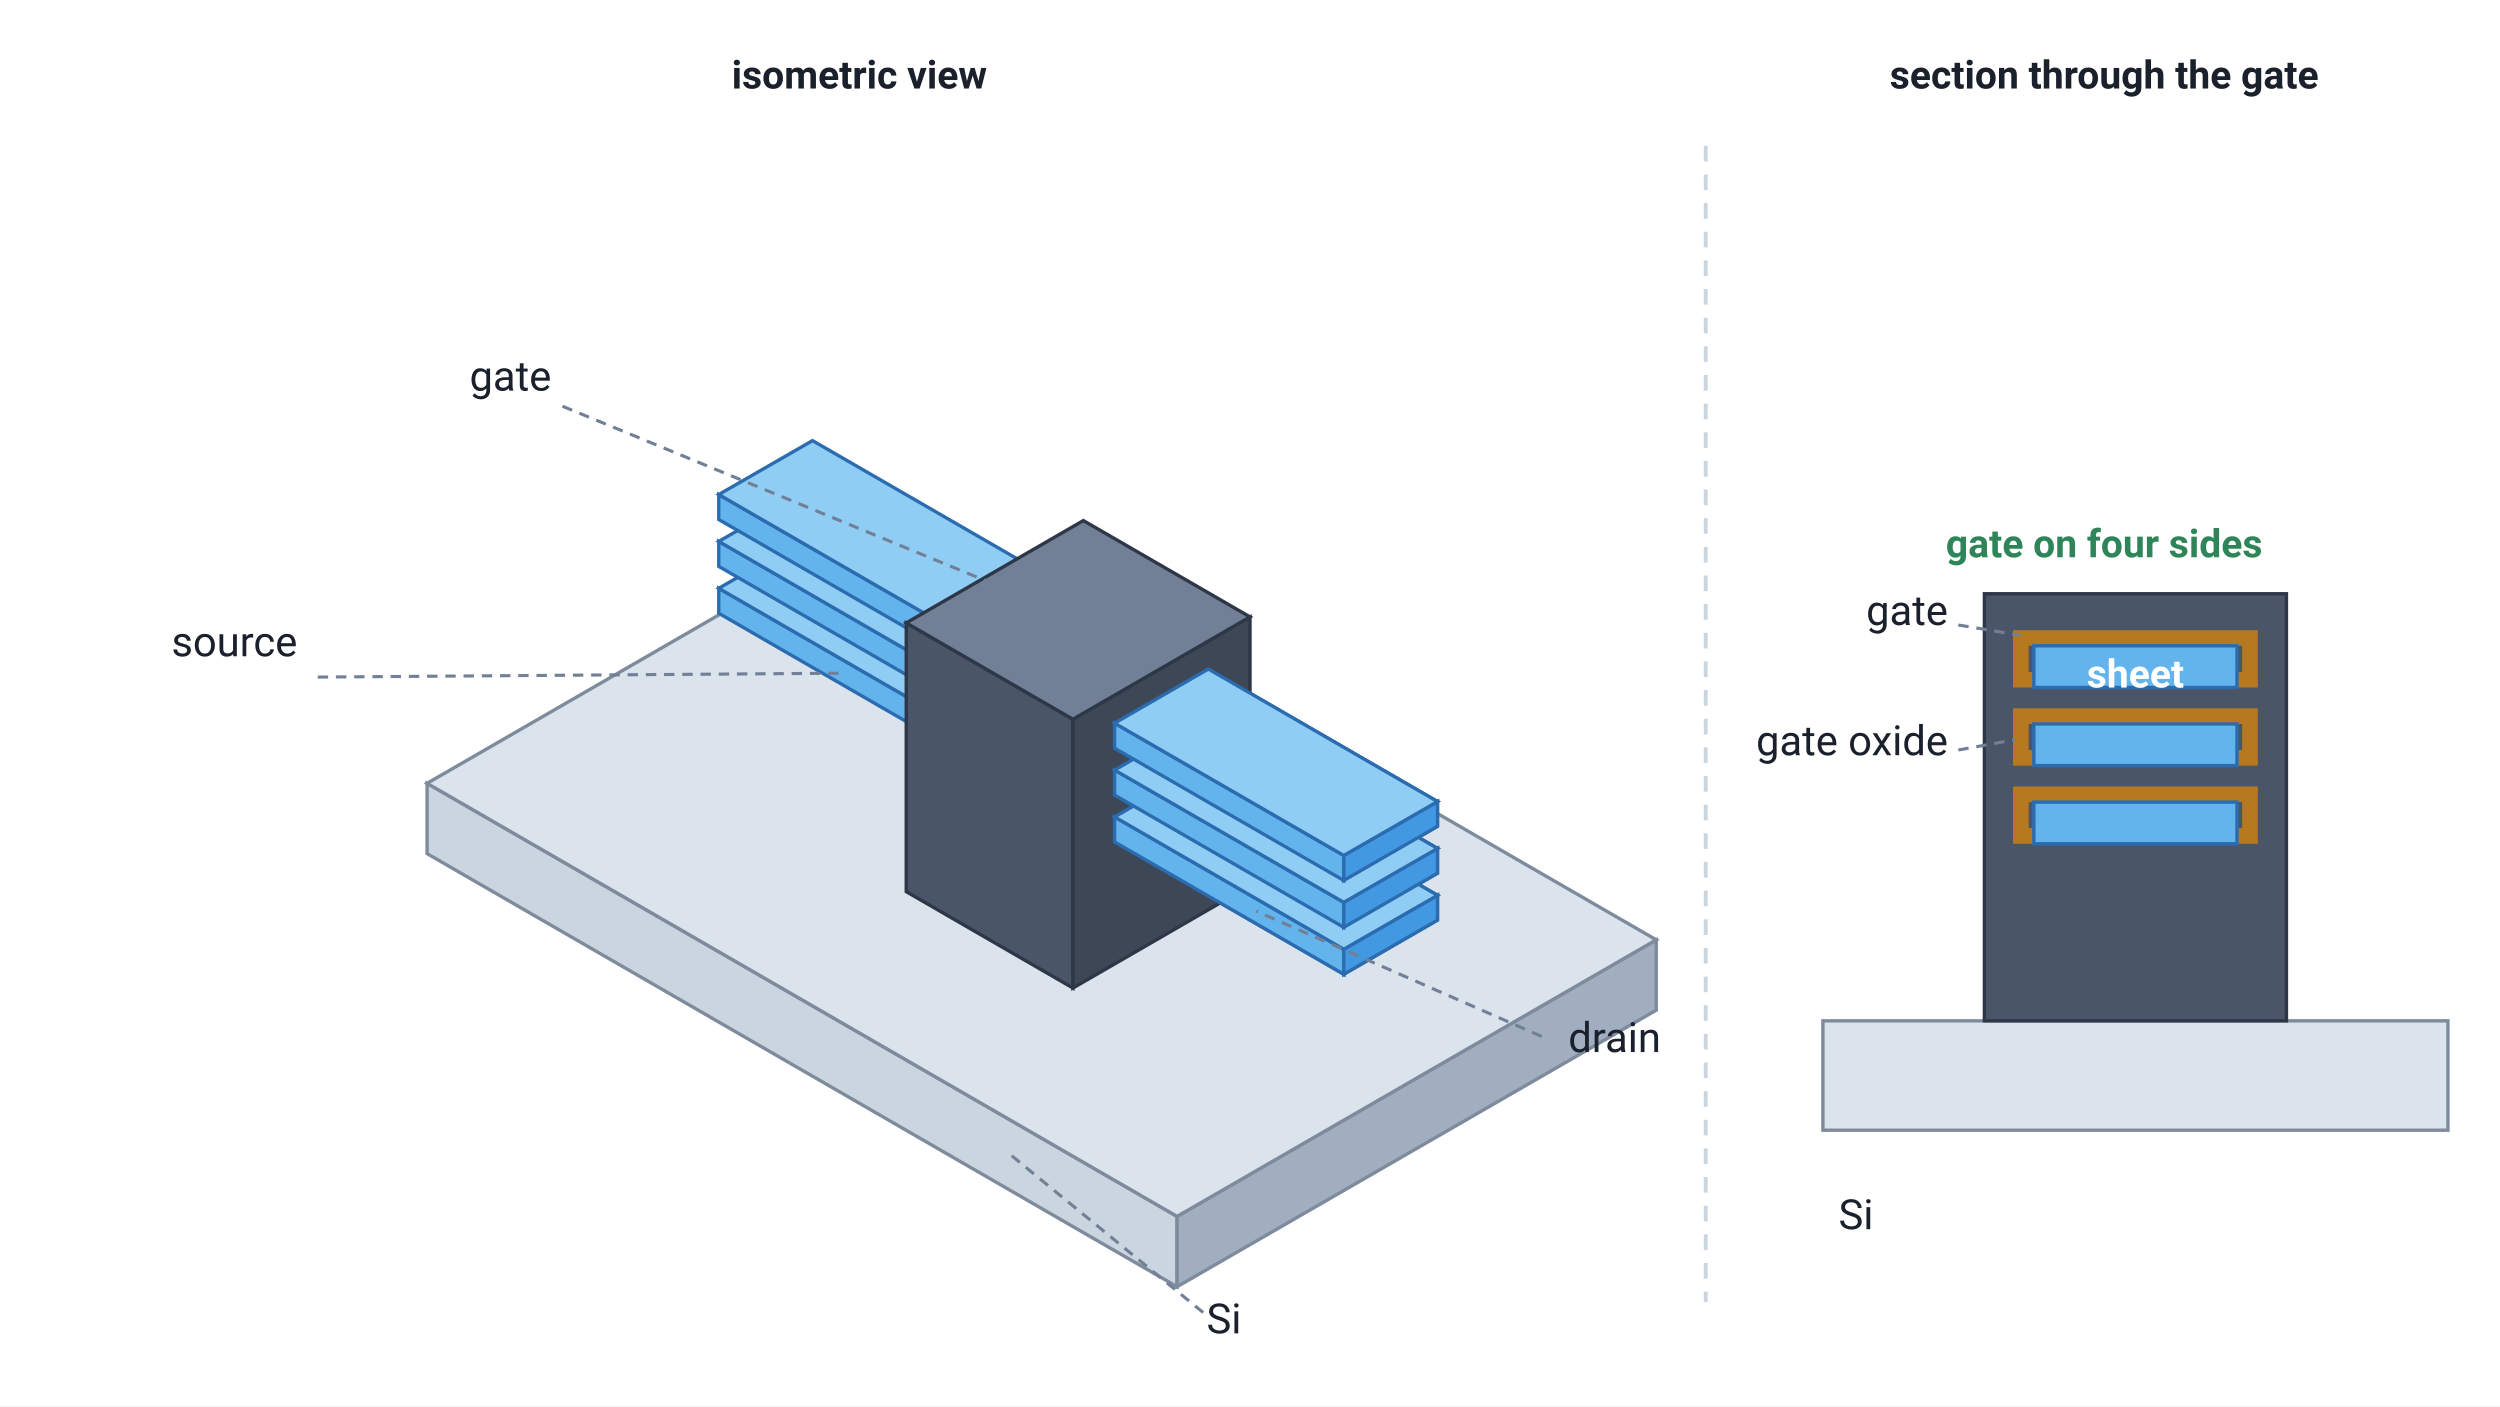
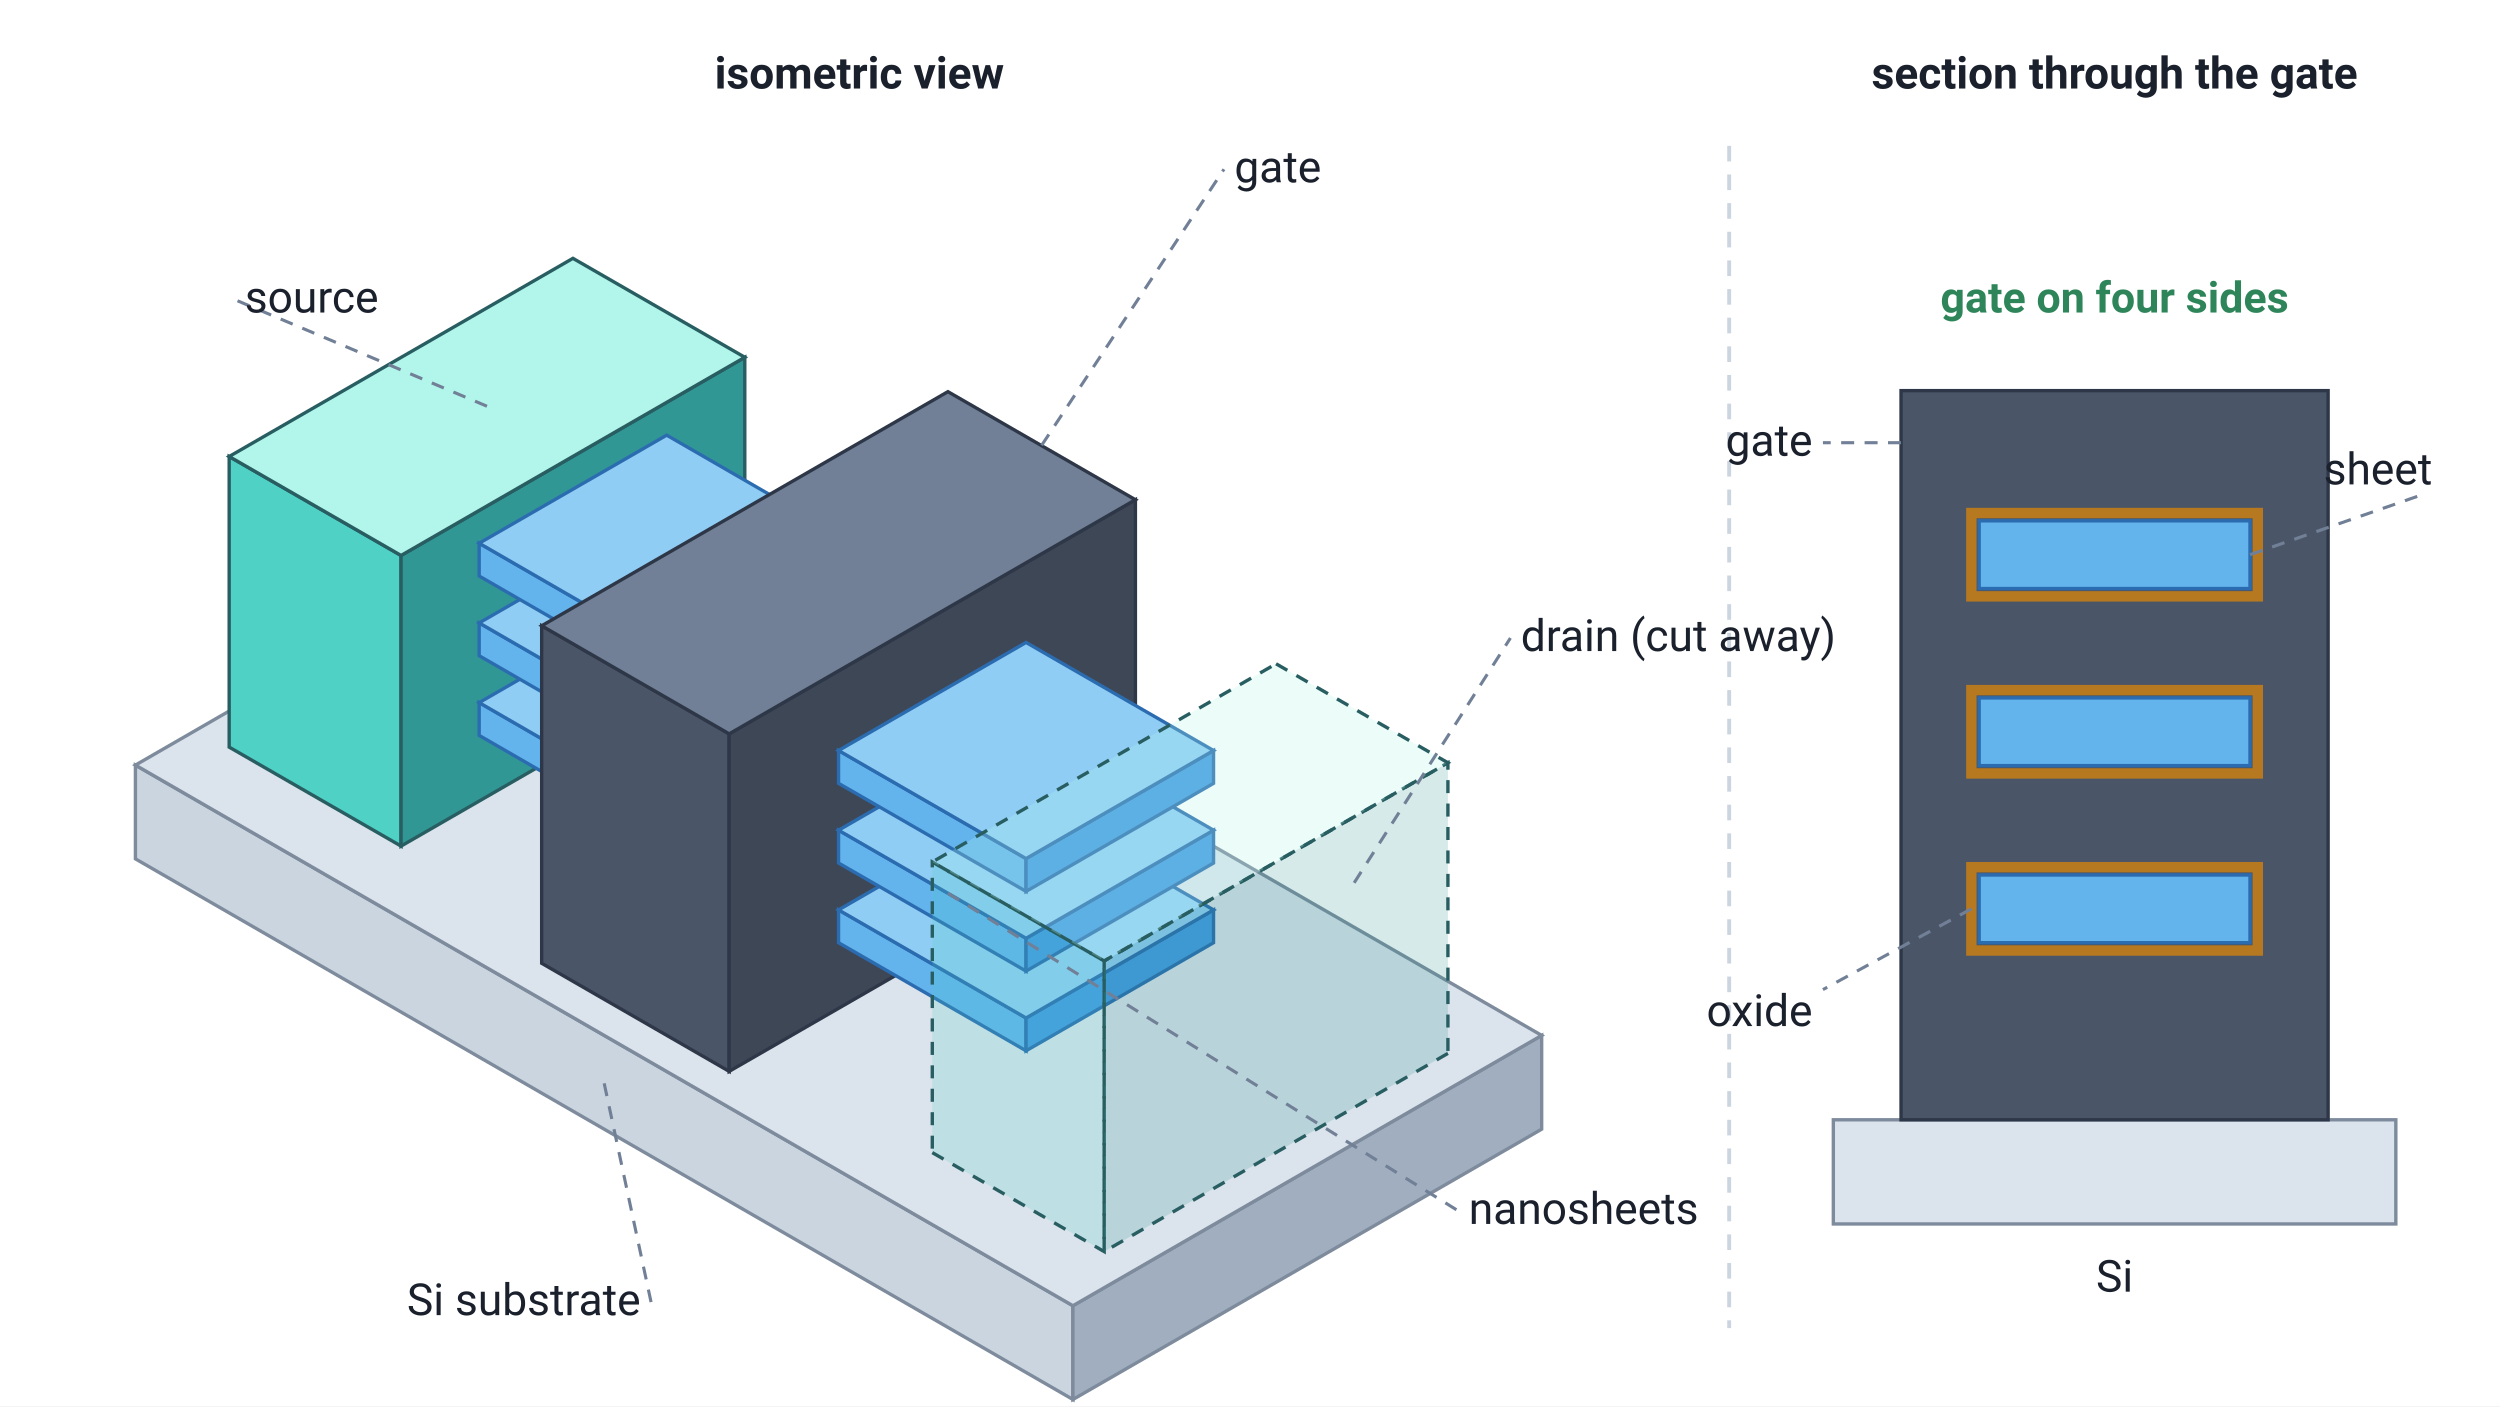
<svg xmlns="http://www.w3.org/2000/svg" width="960" height="540" viewBox="0 0 960 540" role="img">
  <rect width="960" height="540" fill="#ffffff" />
  <style>
- .head { font: 600 15px system-ui, -apple-system, "Segoe UI", Roboto, sans-serif; fill: #1a202c; }
- .lbl { font: 16px system-ui, -apple-system, "Segoe UI", Roboto, sans-serif; fill: #1a202c; }
- .inv { font: 600 15px system-ui, -apple-system, "Segoe UI", Roboto, sans-serif; fill: #ffffff; }
- .note { font: 15px system-ui, -apple-system, "Segoe UI", Roboto, sans-serif; fill: #4a5568; }
- .acc { font: 600 15px system-ui, -apple-system, "Segoe UI", Roboto, sans-serif; fill: #2f855a; }
- .si-t { fill: #dbe3ec; stroke: #7d8b9c; stroke-width: 1.3; }
- .si-f { fill: #cbd5e0; stroke: #7d8b9c; stroke-width: 1.3; }
- .si-r { fill: #a0aec0; stroke: #7d8b9c; stroke-width: 1.3; }
- .sh-t { fill: #90cdf4; stroke: #2b6cb0; stroke-width: 1.3; }
- .sh-f { fill: #63b3ed; stroke: #2b6cb0; stroke-width: 1.3; }
- .sh-r { fill: #4299e1; stroke: #2b6cb0; stroke-width: 1.3; }
- .g-t { fill: #718096; stroke: #2d3748; stroke-width: 1.3; }
- .g-f { fill: #4a5568; stroke: #2d3748; stroke-width: 1.3; }
- .g-r { fill: #3d4756; stroke: #2d3748; stroke-width: 1.3; }
- .ox { fill: none; stroke: #b7791f; stroke-width: 6; }
- .dim { fill: none; stroke: #718096; stroke-width: 1.2; }
- .lead { fill: none; stroke: #718096; stroke-width: 1.2; stroke-dasharray: 4 3; }
- .divider { stroke: #cbd5e0; stroke-width: 1.5; stroke-dasharray: 6 5; }
- </style>
+     .head { font: 600 17px system-ui, -apple-system, "Segoe UI", Roboto, sans-serif; fill: #1a202c; }
+     .lbl { font: 17px system-ui, -apple-system, "Segoe UI", Roboto, sans-serif; fill: #1a202c; }
+     .acc { font: 600 16.5px system-ui, -apple-system, "Segoe UI", Roboto, sans-serif; fill: #2f855a; }
+     .si-t { fill: #dbe3ec; stroke: #7d8b9c; stroke-width: 1.3; }
+     .si-f { fill: #cbd5e0; stroke: #7d8b9c; stroke-width: 1.3; }
+     .si-r { fill: #a0aec0; stroke: #7d8b9c; stroke-width: 1.3; }
+     .sd-t { fill: #b2f5ea; stroke: #285e61; stroke-width: 1.3; }
+     .sd-f { fill: #4fd1c5; stroke: #285e61; stroke-width: 1.3; }
+     .sd-r { fill: #319795; stroke: #285e61; stroke-width: 1.3; }
+     .sdc-t { fill: #b2f5ea; fill-opacity: 0.25; stroke: #285e61; stroke-width: 1.3; stroke-dasharray: 5 4; }
+     .sdc-f { fill: #4fd1c5; fill-opacity: 0.2; stroke: #285e61; stroke-width: 1.3; stroke-dasharray: 5 4; }
+     .sdc-r { fill: #319795; fill-opacity: 0.2; stroke: #285e61; stroke-width: 1.3; stroke-dasharray: 5 4; }
+     .sh-t { fill: #90cdf4; stroke: #2b6cb0; stroke-width: 1.3; }
+     .sh-f { fill: #63b3ed; stroke: #2b6cb0; stroke-width: 1.3; }
+     .sh-r { fill: #4299e1; stroke: #2b6cb0; stroke-width: 1.3; }
+     .g-t { fill: #718096; stroke: #2d3748; stroke-width: 1.3; }
+     .g-f { fill: #4a5568; stroke: #2d3748; stroke-width: 1.3; }
+     .g-r { fill: #3d4756; stroke: #2d3748; stroke-width: 1.3; }
+     .gate { fill: #4a5568; stroke: #2d3748; stroke-width: 1.3; }
+     .sheet { fill: #63b3ed; stroke: #2b6cb0; stroke-width: 1.3; }
+     .ox { fill: none; stroke: #b7791f; stroke-width: 4; }
+     .lead { fill: none; stroke: #718096; stroke-width: 1.2; stroke-dasharray: 5 4; }
+     .divider { stroke: #cbd5e0; stroke-width: 1.5; stroke-dasharray: 6 5; }
+   </style>
  <text class="head" x="330" y="34" text-anchor="middle">isometric view</text>
-   <text class="head" x="808" y="34" text-anchor="middle">section through the gate</text>
-   <line class="divider" x1="655" y1="56" x2="655" y2="500" />
-   <polygon class="si-f" points="164.0,327.8 452.0,494.1 452.0,467.1 164.0,300.8" />
-   <polygon class="si-r" points="636.0,387.9 452.0,494.1 452.0,467.1 636.0,360.9" />
-   <polygon class="si-t" points="348.0,194.6 636.0,360.9 452.0,467.1 164.0,300.8" />
-   <polygon class="sh-f" points="276.0,235.5 516.0,374.1 516.0,364.5 276.0,225.9" />
-   <polygon class="sh-r" points="552.0,353.3 516.0,374.1 516.0,364.5 552.0,343.8" />
-   <polygon class="sh-t" points="312.0,205.2 552.0,343.8 516.0,364.5 276.0,225.9" />
-   <polygon class="sh-f" points="276.0,217.5 516.0,356.1 516.0,346.5 276.0,207.9" />
-   <polygon class="sh-r" points="552.0,335.3 516.0,356.1 516.0,346.5 552.0,325.8" />
-   <polygon class="sh-t" points="312.0,187.2 552.0,325.8 516.0,346.5 276.0,207.9" />
-   <polygon class="sh-f" points="276.0,199.5 516.0,338.1 516.0,328.5 276.0,189.9" />
-   <polygon class="sh-r" points="552.0,317.3 516.0,338.1 516.0,328.5 552.0,307.8" />
-   <polygon class="sh-t" points="312.0,169.2 552.0,307.8 516.0,328.5 276.0,189.9" />
-   <polygon class="g-f" points="348.0,342.4 412.0,379.4 412.0,276.2 348.0,239.2" />
-   <polygon class="g-r" points="480.0,340.1 412.0,379.4 412.0,276.2 480.0,236.9" />
-   <polygon class="g-t" points="416.0,199.9 480.0,236.9 412.0,276.2 348.0,239.2" />
-   <polygon class="sh-f" points="428.0,323.3 516.0,374.1 516.0,364.5 428.0,313.7" />
-   <polygon class="sh-r" points="552.0,353.3 516.0,374.1 516.0,364.5 552.0,343.8" />
-   <polygon class="sh-t" points="464.0,292.9 552.0,343.8 516.0,364.5 428.0,313.7" />
-   <polygon class="sh-f" points="428.0,305.3 516.0,356.1 516.0,346.5 428.0,295.7" />
-   <polygon class="sh-r" points="552.0,335.3 516.0,356.1 516.0,346.5 552.0,325.8" />
-   <polygon class="sh-t" points="464.0,274.9 552.0,325.8 516.0,346.5 428.0,295.7" />
-   <polygon class="sh-f" points="428.0,287.3 516.0,338.1 516.0,328.5 428.0,277.7" />
-   <polygon class="sh-r" points="552.0,317.3 516.0,338.1 516.0,328.5 552.0,307.8" />
-   <polygon class="sh-t" points="464.0,256.9 552.0,307.8 516.0,328.5 428.0,277.7" />
-   <text class="lbl" x="196" y="150" text-anchor="middle">gate</text>
-   <path class="lead" d="M216,156 L414.4,237.8" />
-   <text class="lbl" x="90" y="252" text-anchor="middle">source</text>
-   <path class="lead" d="M122,260 L324.0,258.5" />
-   <text class="lbl" x="620" y="404" text-anchor="middle">drain</text>
-   <path class="lead" d="M592,398 L482.4,349.9" />
-   <text class="lbl" x="470" y="512" text-anchor="middle">Si</text>
-   <path class="lead" d="M462,504 L388.0,443.4" />
-   <rect class="si-t" x="700" y="392" width="240" height="42" />
-   <rect class="g-f" x="762" y="228" width="116" height="164" />
-   <rect class="ox" x="776" y="245" width="88" height="16" />
-   <rect class="sh-f" x="781" y="248" width="78" height="16" />
-   <rect class="ox" x="776" y="275" width="88" height="16" />
-   <rect class="sh-f" x="781" y="278" width="78" height="16" />
-   <rect class="ox" x="776" y="305" width="88" height="16" />
-   <rect class="sh-f" x="781" y="308" width="78" height="16" />
-   <text class="lbl" x="748" y="240" text-anchor="end">gate</text>
-   <path class="lead" d="M752,240 L776,244" />
-   <text class="lbl" x="748" y="290" text-anchor="end">gate oxide</text>
-   <path class="lead" d="M752,288 L774,284" />
-   <text class="inv" x="820" y="264" text-anchor="middle">sheet</text>
-   <text class="lbl" x="706" y="472" text-anchor="start">Si</text>
-   <text class="acc" x="808" y="214" text-anchor="middle">gate on four sides</text>
+   <text class="head" x="812" y="34" text-anchor="middle">section through the gate</text>
+   <line class="divider" x1="664" y1="56" x2="664" y2="510" />
+   <polygon class="si-f" points="52.0,329.8 412.0,537.4 412.0,501.4 52.0,293.8" />
+   <polygon class="si-r" points="592.0,433.6 412.0,537.4 412.0,501.4 592.0,397.6" />
+   <polygon class="si-t" points="232.0,190.0 592.0,397.6 412.0,501.4 52.0,293.8" />
+   <polygon class="sd-f" points="88.0,286.9 154.0,324.9 154.0,213.3 88.0,175.3" />
+   <polygon class="sd-r" points="286.0,248.8 154.0,324.9 154.0,213.3 286.0,137.2" />
+   <polygon class="sd-t" points="220.0,99.2 286.0,137.2 154.0,213.3 88.0,175.3" />
+   <polygon class="sh-f" points="184.0,282.4 250.0,320.5 250.0,307.9 184.0,269.8" />
+   <polygon class="sh-r" points="322.0,279.0 250.0,320.5 250.0,307.9 322.0,266.4" />
+   <polygon class="sh-t" points="256.0,228.3 322.0,266.4 250.0,307.9 184.0,269.8" />
+   <polygon class="sh-f" points="184.0,251.8 250.0,289.9 250.0,277.3 184.0,239.2" />
+   <polygon class="sh-r" points="322.0,248.4 250.0,289.9 250.0,277.3 322.0,235.8" />
+   <polygon class="sh-t" points="256.0,197.7 322.0,235.8 250.0,277.3 184.0,239.2" />
+   <polygon class="sh-f" points="184.0,221.2 250.0,259.3 250.0,246.7 184.0,208.6" />
+   <polygon class="sh-r" points="322.0,217.8 250.0,259.3 250.0,246.7 322.0,205.2" />
+   <polygon class="sh-t" points="256.0,167.1 322.0,205.2 250.0,246.7 184.0,208.6" />
+   <polygon class="g-f" points="208.0,369.9 280.0,411.4 280.0,281.8 208.0,240.3" />
+   <polygon class="g-r" points="436.0,321.5 280.0,411.4 280.0,281.8 436.0,191.9" />
+   <polygon class="g-t" points="364.0,150.4 436.0,191.9 280.0,281.8 208.0,240.3" />
+   <polygon class="sh-f" points="322.0,362.0 394.0,403.5 394.0,390.9 322.0,349.4" />
+   <polygon class="sh-r" points="466.0,362.0 394.0,403.5 394.0,390.9 466.0,349.4" />
+   <polygon class="sh-t" points="394.0,307.9 466.0,349.4 394.0,390.9 322.0,349.4" />
+   <polygon class="sh-f" points="322.0,331.4 394.0,372.9 394.0,360.3 322.0,318.8" />
+   <polygon class="sh-r" points="466.0,331.4 394.0,372.9 394.0,360.3 466.0,318.8" />
+   <polygon class="sh-t" points="394.0,277.3 466.0,318.8 394.0,360.3 322.0,318.8" />
+   <polygon class="sh-f" points="322.0,300.8 394.0,342.3 394.0,329.7 322.0,288.2" />
+   <polygon class="sh-r" points="466.0,300.8 394.0,342.3 394.0,329.7 466.0,288.2" />
+   <polygon class="sh-t" points="394.0,246.7 466.0,288.2 394.0,329.7 322.0,288.2" />
+   <polygon class="sdc-f" points="358.0,442.6 424.0,480.6 424.0,369.0 358.0,331.0" />
+   <polygon class="sdc-r" points="556.0,404.5 424.0,480.6 424.0,369.0 556.0,292.9" />
+   <polygon class="sdc-t" points="490.0,254.9 556.0,292.9 424.0,369.0 358.0,331.0" />
+   <path class="lead" d="M 187,156 L 90,115" />
+   <text class="lbl" x="94" y="120" text-anchor="start">source</text>
+   <path class="lead" d="M 400,171 L 470,65" />
+   <text class="lbl" x="474" y="70" text-anchor="start">gate</text>
+   <path class="lead" d="M 520,339 L 580,245" />
+   <text class="lbl" x="584" y="250" text-anchor="start">drain (cut away)</text>
+   <path class="lead" d="M 364,343 L 560,465" />
+   <text class="lbl" x="564" y="470" text-anchor="start">nanosheets</text>
+   <path class="lead" d="M 232,416 L 250,500" />
+   <text class="lbl" x="246" y="505" text-anchor="end">Si substrate</text>
+   <text class="acc" x="812" y="120" text-anchor="middle">gate on four sides</text>
+   <rect class="si-t" x="704" y="430" width="216" height="40" />
+   <rect class="gate" x="730" y="150" width="164" height="280" />
+   <rect class="sheet" x="760" y="200" width="104" height="26" />
+   <rect class="ox" x="757" y="197" width="110" height="32" />
+   <rect class="sheet" x="760" y="268" width="104" height="26" />
+   <rect class="ox" x="757" y="265" width="110" height="32" />
+   <rect class="sheet" x="760" y="336" width="104" height="26" />
+   <rect class="ox" x="757" y="333" width="110" height="32" />
+   <path class="lead" d="M 730,170 L 700,170" />
+   <text class="lbl" x="696" y="175" text-anchor="end">gate</text>
+   <path class="lead" d="M 864,213 L 930,190" />
+   <text class="lbl" x="934" y="186" text-anchor="end">sheet</text>
+   <path class="lead" d="M 757,349 L 700,380" />
+   <text class="lbl" x="696" y="394" text-anchor="end">oxide</text>
+   <text class="lbl" x="812" y="496" text-anchor="middle">Si</text>
</svg>
